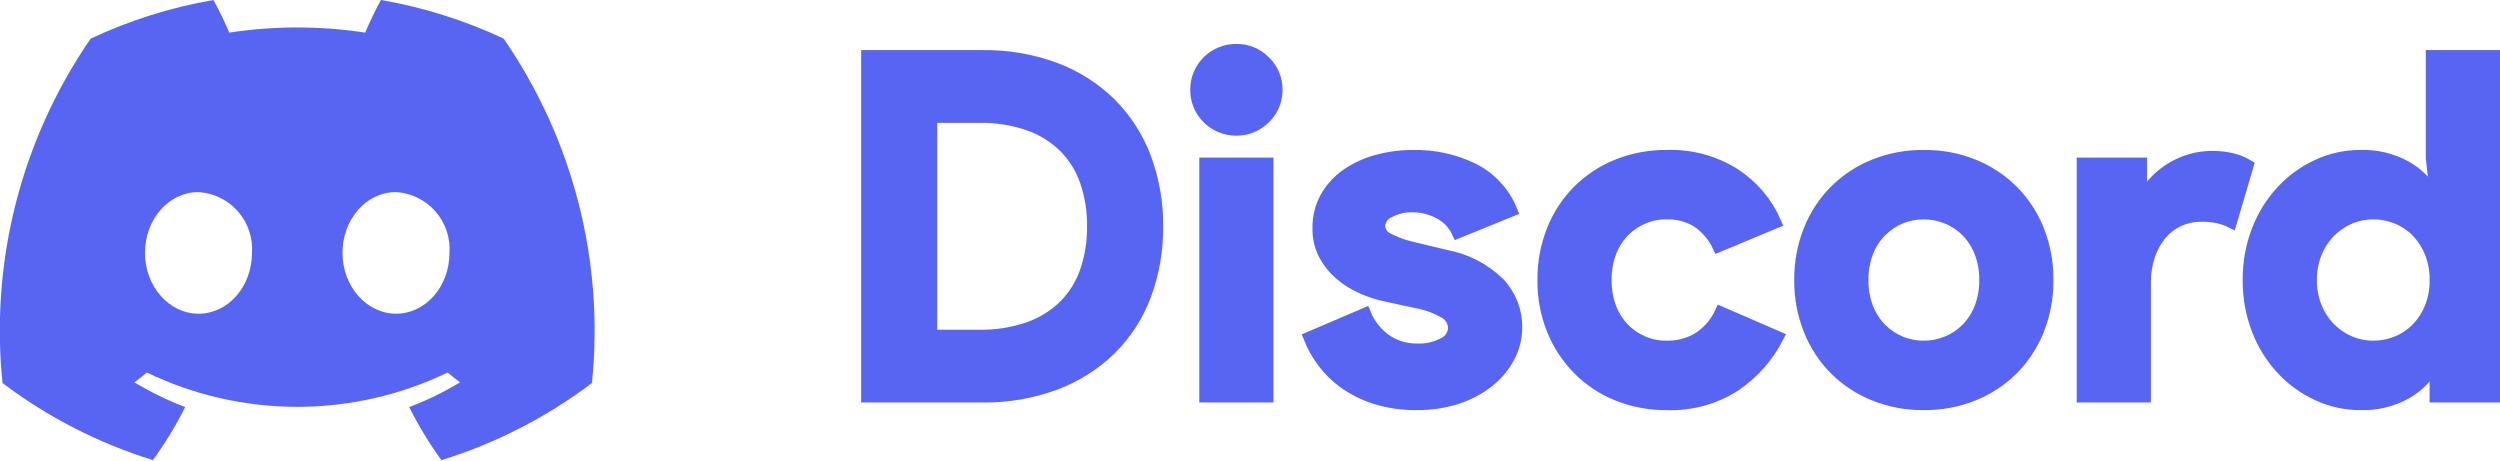
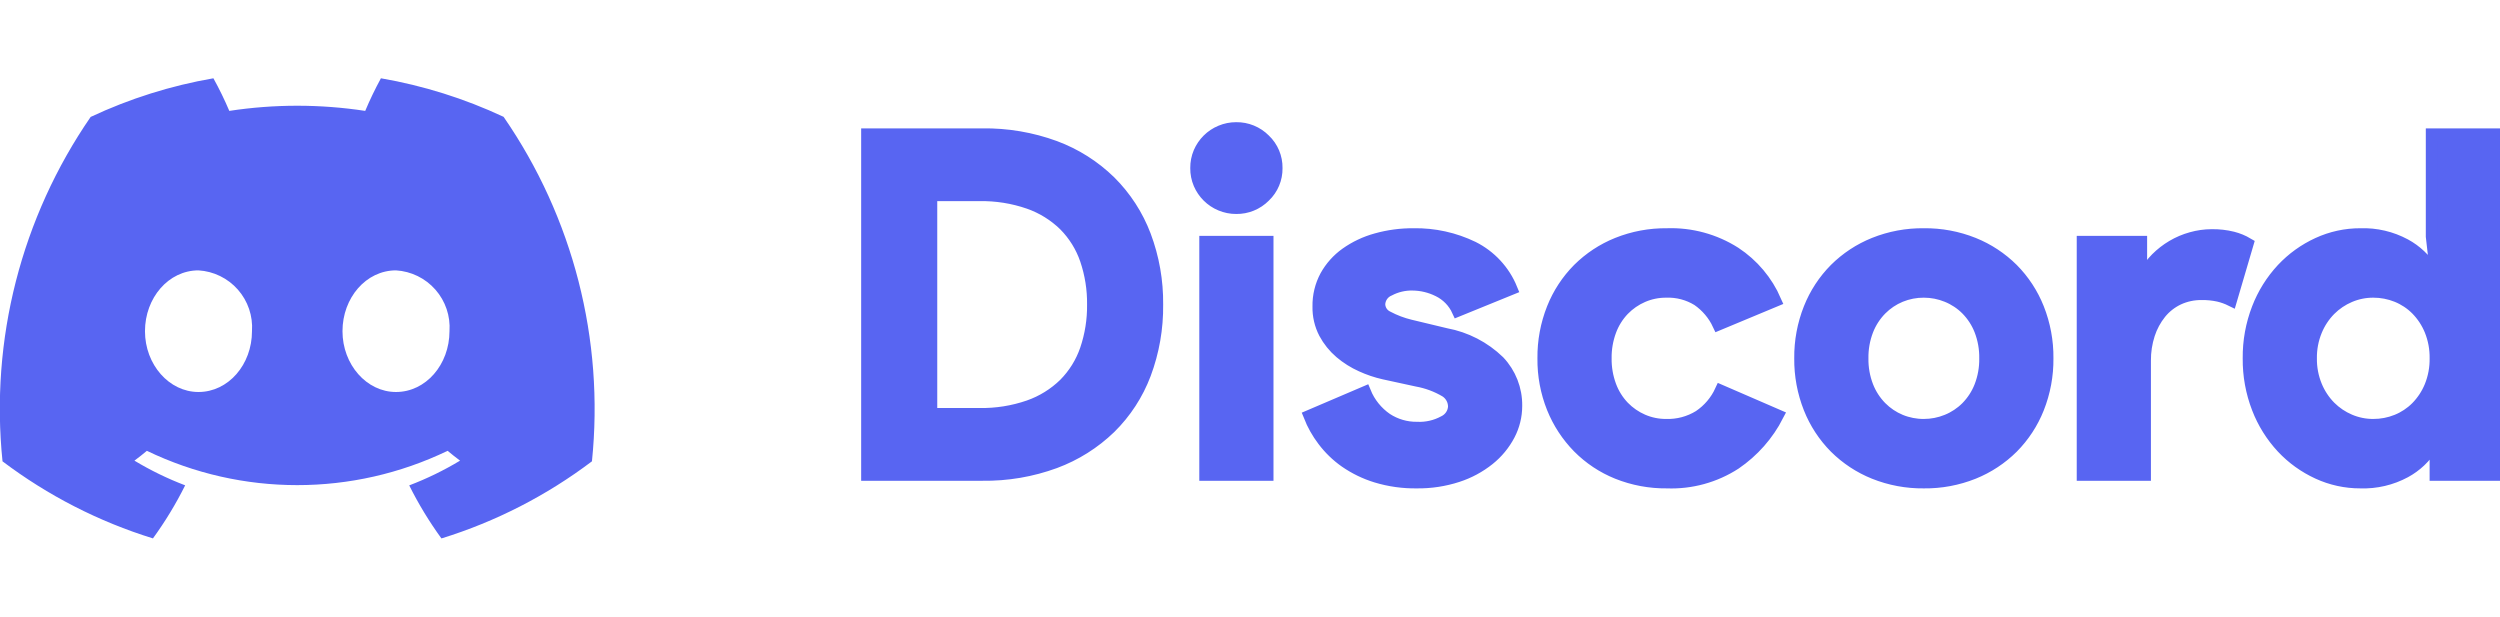
- <svg xmlns="http://www.w3.org/2000/svg" height="35.705" viewBox="0 0 210.271 38.705">
+ <svg xmlns="http://www.w3.org/2000/svg" height="40.705" width="165" viewBox="0 0 210.271 38.705">
  <g id="Group_36" data-name="Group 36" transform="translate(-314.949 -522.647)">
    <g id="discord-icon-svgrepo-com" transform="translate(314.949 522.647)">
      <path id="Path_17" data-name="Path 17" d="M42.355,3.242A40.723,40.723,0,0,0,32.039,0a30.246,30.246,0,0,0-1.321,2.743,37.876,37.876,0,0,0-11.432,0A29.324,29.324,0,0,0,17.949,0,40.588,40.588,0,0,0,7.625,3.25,43.262,43.262,0,0,0,.212,32.218,41.241,41.241,0,0,0,12.864,38.7a31.464,31.464,0,0,0,2.71-4.463,26.643,26.643,0,0,1-4.267-2.077c.358-.265.708-.542,1.046-.827a29.155,29.155,0,0,0,25.295,0c.342.285.692.562,1.046.827a26.577,26.577,0,0,1-4.275,2.081,31.326,31.326,0,0,0,2.71,4.462,41.159,41.159,0,0,0,12.659-6.487A43.219,43.219,0,0,0,42.355,3.242ZM16.694,26.386c-2.47,0-4.5-2.306-4.5-5.113s1.982-5.117,4.5-5.117a4.8,4.8,0,0,1,4.5,5.117C21.193,24.08,19.207,26.386,16.694,26.386Zm16.612,0c-2.47,0-4.5-2.306-4.5-5.113s1.982-5.117,4.5-5.117a4.8,4.8,0,0,1,4.5,5.117C37.8,24.08,35.819,26.386,33.306,26.386Z" transform="translate(0)" fill="#5865f2" />
    </g>
    <path id="Path_19" data-name="Path 19" d="M2.88-28.64h9.68a17.029,17.029,0,0,1,6.12,1.04,13.206,13.206,0,0,1,4.64,2.94,12.778,12.778,0,0,1,2.94,4.54,15.965,15.965,0,0,1,1.02,5.8,16.081,16.081,0,0,1-1.02,5.84,12.581,12.581,0,0,1-2.94,4.52,13.353,13.353,0,0,1-4.64,2.92A17.029,17.029,0,0,1,12.56,0H2.88ZM12.32-5.12a12.053,12.053,0,0,0,4.16-.66,8.126,8.126,0,0,0,3-1.86,7.626,7.626,0,0,0,1.8-2.9,11.3,11.3,0,0,0,.6-3.78,11.3,11.3,0,0,0-.6-3.78,7.626,7.626,0,0,0-1.8-2.9,8.126,8.126,0,0,0-3-1.86,12.053,12.053,0,0,0-4.16-.66H8.28v18.4Zm21.6-17.32a3.328,3.328,0,0,1-1.3-.26,3.333,3.333,0,0,1-1.08-.72,3.394,3.394,0,0,1-.72-1.06,3.285,3.285,0,0,1-.26-1.32,3.285,3.285,0,0,1,.26-1.32,3.394,3.394,0,0,1,.72-1.06,3.333,3.333,0,0,1,1.08-.72,3.328,3.328,0,0,1,1.3-.26,3.307,3.307,0,0,1,2.4.98,3.208,3.208,0,0,1,1,2.38,3.208,3.208,0,0,1-1,2.38A3.307,3.307,0,0,1,33.92-22.44ZM31.32,0V-19.6h5.24V0Zm17.8.64A11.212,11.212,0,0,1,45.7.16,9.433,9.433,0,0,1,43.1-1.1a8.241,8.241,0,0,1-1.86-1.8,8.669,8.669,0,0,1-1.16-2.06l4.68-2A5.059,5.059,0,0,0,46.58-4.7a4.566,4.566,0,0,0,2.54.74,4.309,4.309,0,0,0,2.28-.52,1.477,1.477,0,0,0,.84-1.24,1.531,1.531,0,0,0-.7-1.3,7.243,7.243,0,0,0-2.42-.9l-2.76-.6a9.664,9.664,0,0,1-1.9-.64,7.433,7.433,0,0,1-1.78-1.12,5.677,5.677,0,0,1-1.32-1.64,4.632,4.632,0,0,1-.52-2.24,5.2,5.2,0,0,1,.62-2.56,5.777,5.777,0,0,1,1.7-1.9,8.14,8.14,0,0,1,2.54-1.2,11.313,11.313,0,0,1,3.14-.42,11.03,11.03,0,0,1,5,1.1,6.773,6.773,0,0,1,3.24,3.5L52.56-13.8a3.466,3.466,0,0,0-1.64-1.68A4.941,4.941,0,0,0,48.76-16a4.017,4.017,0,0,0-1.96.46,1.351,1.351,0,0,0-.84,1.18,1.209,1.209,0,0,0,.7,1.08,8.128,8.128,0,0,0,1.9.72l3,.72a8.671,8.671,0,0,1,4.46,2.3A5.327,5.327,0,0,1,57.48-5.8a5.24,5.24,0,0,1-.6,2.44,6.538,6.538,0,0,1-1.7,2.06A8.331,8.331,0,0,1,52.54.12,10.642,10.642,0,0,1,49.12.64ZM79.48-5A10.94,10.94,0,0,1,75.9-.94,9.9,9.9,0,0,1,70.16.64a10.9,10.9,0,0,1-4.18-.78A9.743,9.743,0,0,1,62.7-2.32a10.121,10.121,0,0,1-2.16-3.3,10.9,10.9,0,0,1-.78-4.18,11.056,11.056,0,0,1,.78-4.2,9.847,9.847,0,0,1,2.16-3.3,9.9,9.9,0,0,1,3.28-2.16,10.9,10.9,0,0,1,4.18-.78,10.02,10.02,0,0,1,5.72,1.56,9.238,9.238,0,0,1,3.4,4.04l-4.8,2a5.155,5.155,0,0,0-1.74-2.06,4.729,4.729,0,0,0-2.66-.7,4.862,4.862,0,0,0-1.96.4,5.043,5.043,0,0,0-1.62,1.12,5.129,5.129,0,0,0-1.1,1.76A6.417,6.417,0,0,0,65-9.8a6.417,6.417,0,0,0,.4,2.32,5.129,5.129,0,0,0,1.1,1.76A5.043,5.043,0,0,0,68.12-4.6a4.862,4.862,0,0,0,1.96.4,5,5,0,0,0,2.78-.74,5.163,5.163,0,0,0,1.82-2.14ZM91.76-20.24a10.9,10.9,0,0,1,4.18.78,9.9,9.9,0,0,1,3.28,2.16,9.847,9.847,0,0,1,2.16,3.3,11.056,11.056,0,0,1,.78,4.2,11.056,11.056,0,0,1-.78,4.2,9.847,9.847,0,0,1-2.16,3.3A9.9,9.9,0,0,1,95.94-.14a10.9,10.9,0,0,1-4.18.78,10.9,10.9,0,0,1-4.18-.78A9.9,9.9,0,0,1,84.3-2.3a9.847,9.847,0,0,1-2.16-3.3,11.056,11.056,0,0,1-.78-4.2,11.056,11.056,0,0,1,.78-4.2,9.847,9.847,0,0,1,2.16-3.3,9.9,9.9,0,0,1,3.28-2.16A10.9,10.9,0,0,1,91.76-20.24Zm0,16.04a5.131,5.131,0,0,0,1.94-.38,4.947,4.947,0,0,0,1.66-1.1A5.214,5.214,0,0,0,96.5-7.44a6.258,6.258,0,0,0,.42-2.36,6.258,6.258,0,0,0-.42-2.36,5.214,5.214,0,0,0-1.14-1.76,4.947,4.947,0,0,0-1.66-1.1,5.131,5.131,0,0,0-1.94-.38,5.083,5.083,0,0,0-1.96.38,5,5,0,0,0-1.64,1.1,5.214,5.214,0,0,0-1.14,1.76A6.258,6.258,0,0,0,86.6-9.8a6.258,6.258,0,0,0,.42,2.36,5.214,5.214,0,0,0,1.14,1.76,5,5,0,0,0,1.64,1.1A5.083,5.083,0,0,0,91.76-4.2Zm13.36-15.4h4.92v2.72h.32a5.065,5.065,0,0,1,.96-1.32,6.8,6.8,0,0,1,1.34-1.04,6.57,6.57,0,0,1,1.6-.68,6.3,6.3,0,0,1,1.7-.24,6.9,6.9,0,0,1,1.78.2,4.776,4.776,0,0,1,1.26.52l-1.4,4.76a4.97,4.97,0,0,0-1.06-.38,6.151,6.151,0,0,0-1.42-.14,4.492,4.492,0,0,0-1.96.42,4.309,4.309,0,0,0-1.5,1.18,5.572,5.572,0,0,0-.96,1.78,6.981,6.981,0,0,0-.34,2.22V0h-5.24ZM134.8-2.36h-.32a5.947,5.947,0,0,1-2.24,2.12,7.4,7.4,0,0,1-3.76.88,8.486,8.486,0,0,1-3.58-.78,9.571,9.571,0,0,1-3-2.16,10.258,10.258,0,0,1-2.06-3.3,11.313,11.313,0,0,1-.76-4.2,11.313,11.313,0,0,1,.76-4.2,10.258,10.258,0,0,1,2.06-3.3,9.571,9.571,0,0,1,3-2.16,8.486,8.486,0,0,1,3.58-.78,7.4,7.4,0,0,1,3.76.88,5.947,5.947,0,0,1,2.24,2.12h.32l-.32-2.8v-8.6h5.24V0H134.8ZM129.56-4.2a5.233,5.233,0,0,0,1.98-.38,4.947,4.947,0,0,0,1.66-1.1,5.468,5.468,0,0,0,1.16-1.76,6.006,6.006,0,0,0,.44-2.36,6.006,6.006,0,0,0-.44-2.36,5.468,5.468,0,0,0-1.16-1.76,4.947,4.947,0,0,0-1.66-1.1,5.233,5.233,0,0,0-1.98-.38,5,5,0,0,0-1.98.4,5.212,5.212,0,0,0-1.66,1.12,5.467,5.467,0,0,0-1.16,1.76,5.9,5.9,0,0,0-.44,2.32,5.9,5.9,0,0,0,.44,2.32,5.467,5.467,0,0,0,1.16,1.76,5.212,5.212,0,0,0,1.66,1.12A5,5,0,0,0,129.56-4.2Z" transform="translate(385 556)" fill="#5865f2" stroke="#5865f2" stroke-width="1" />
  </g>
</svg>
